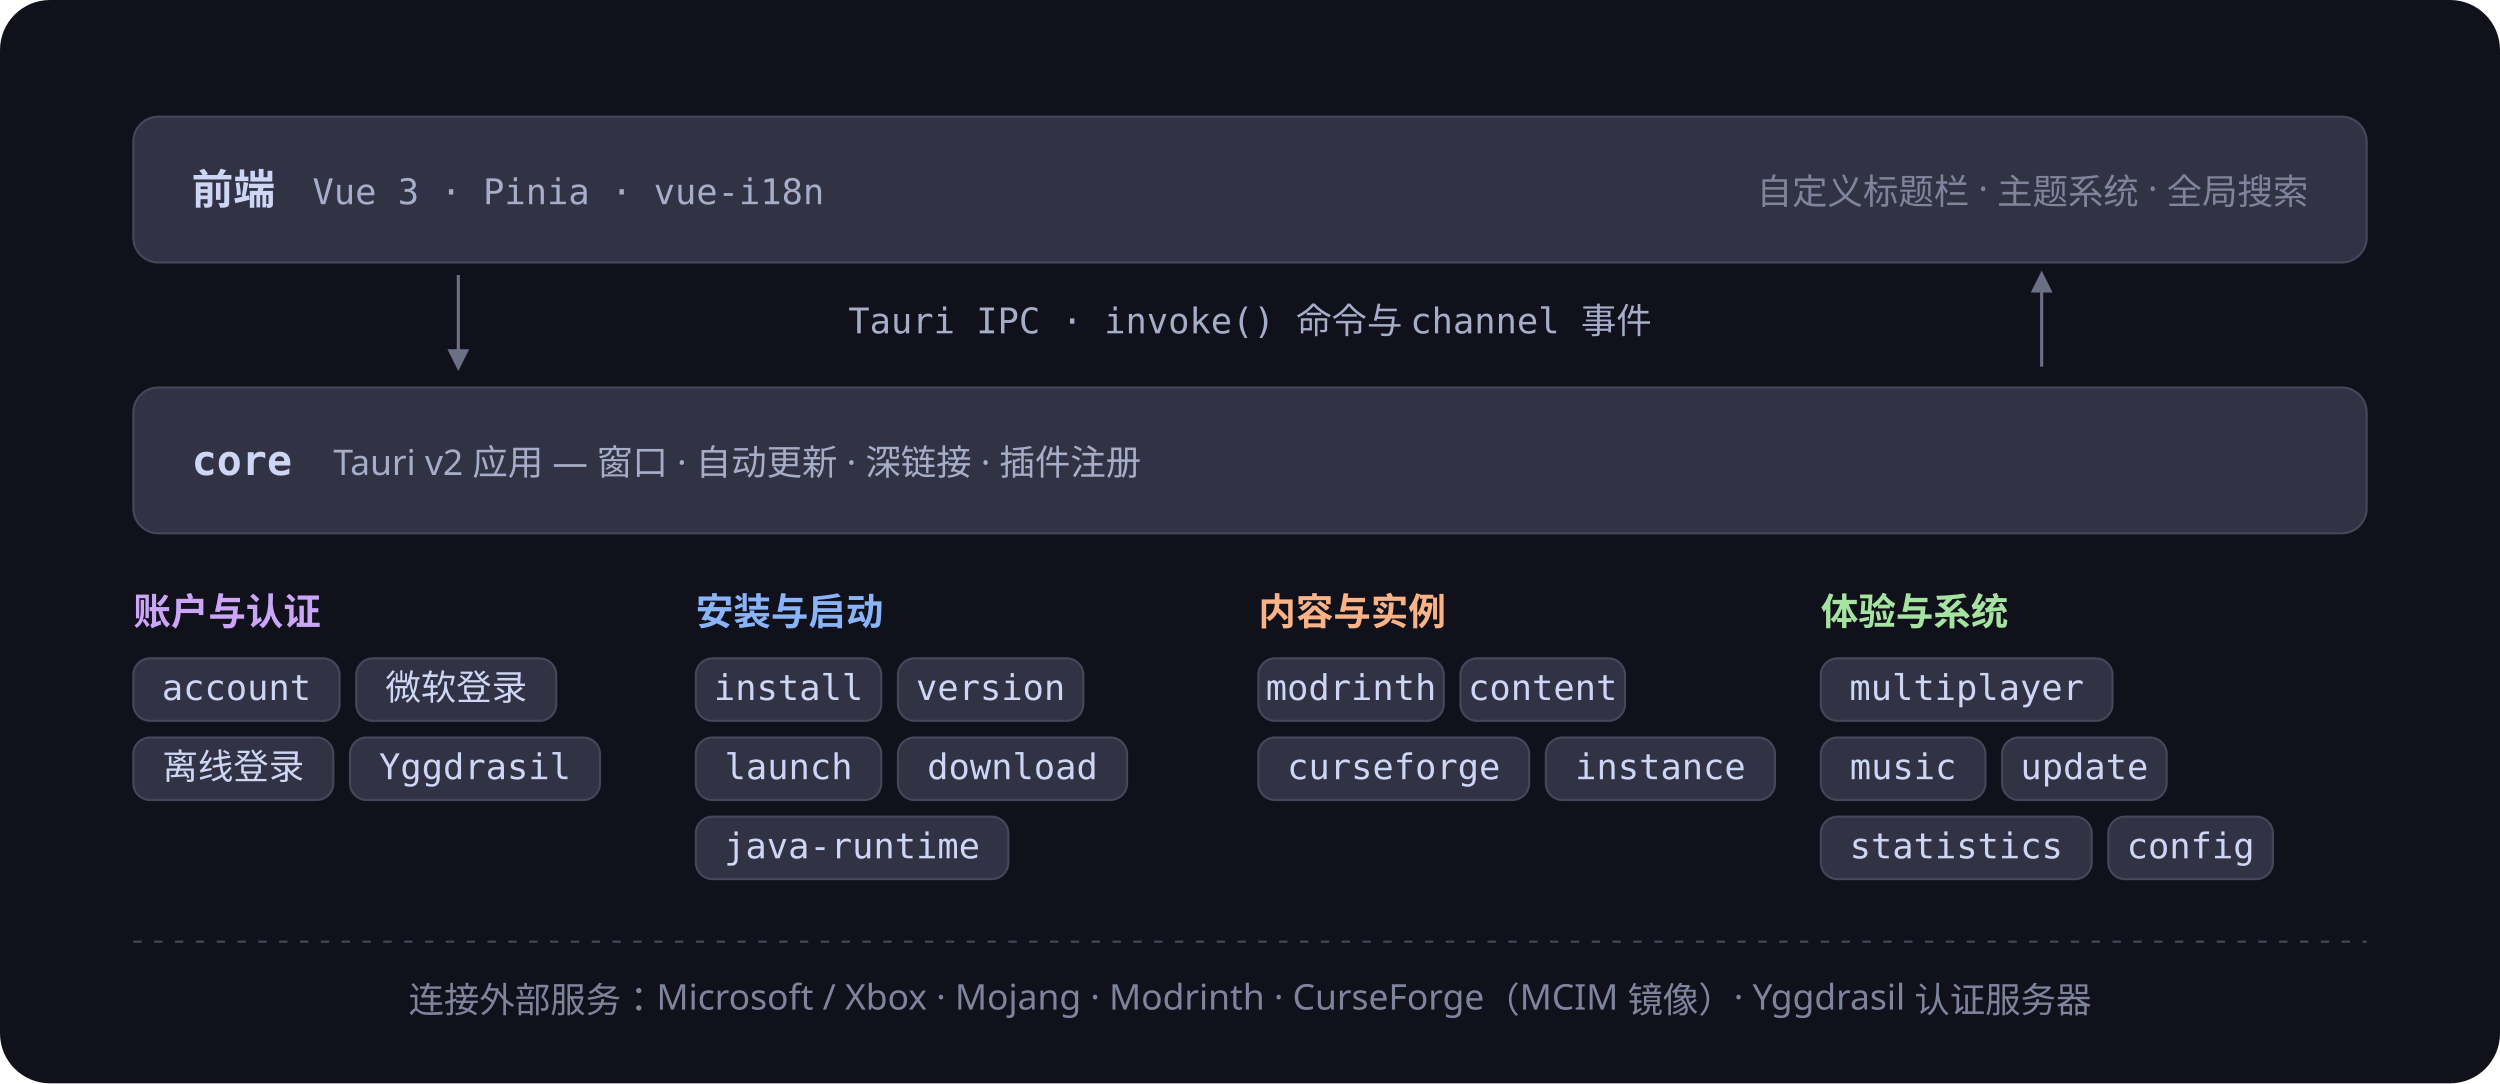
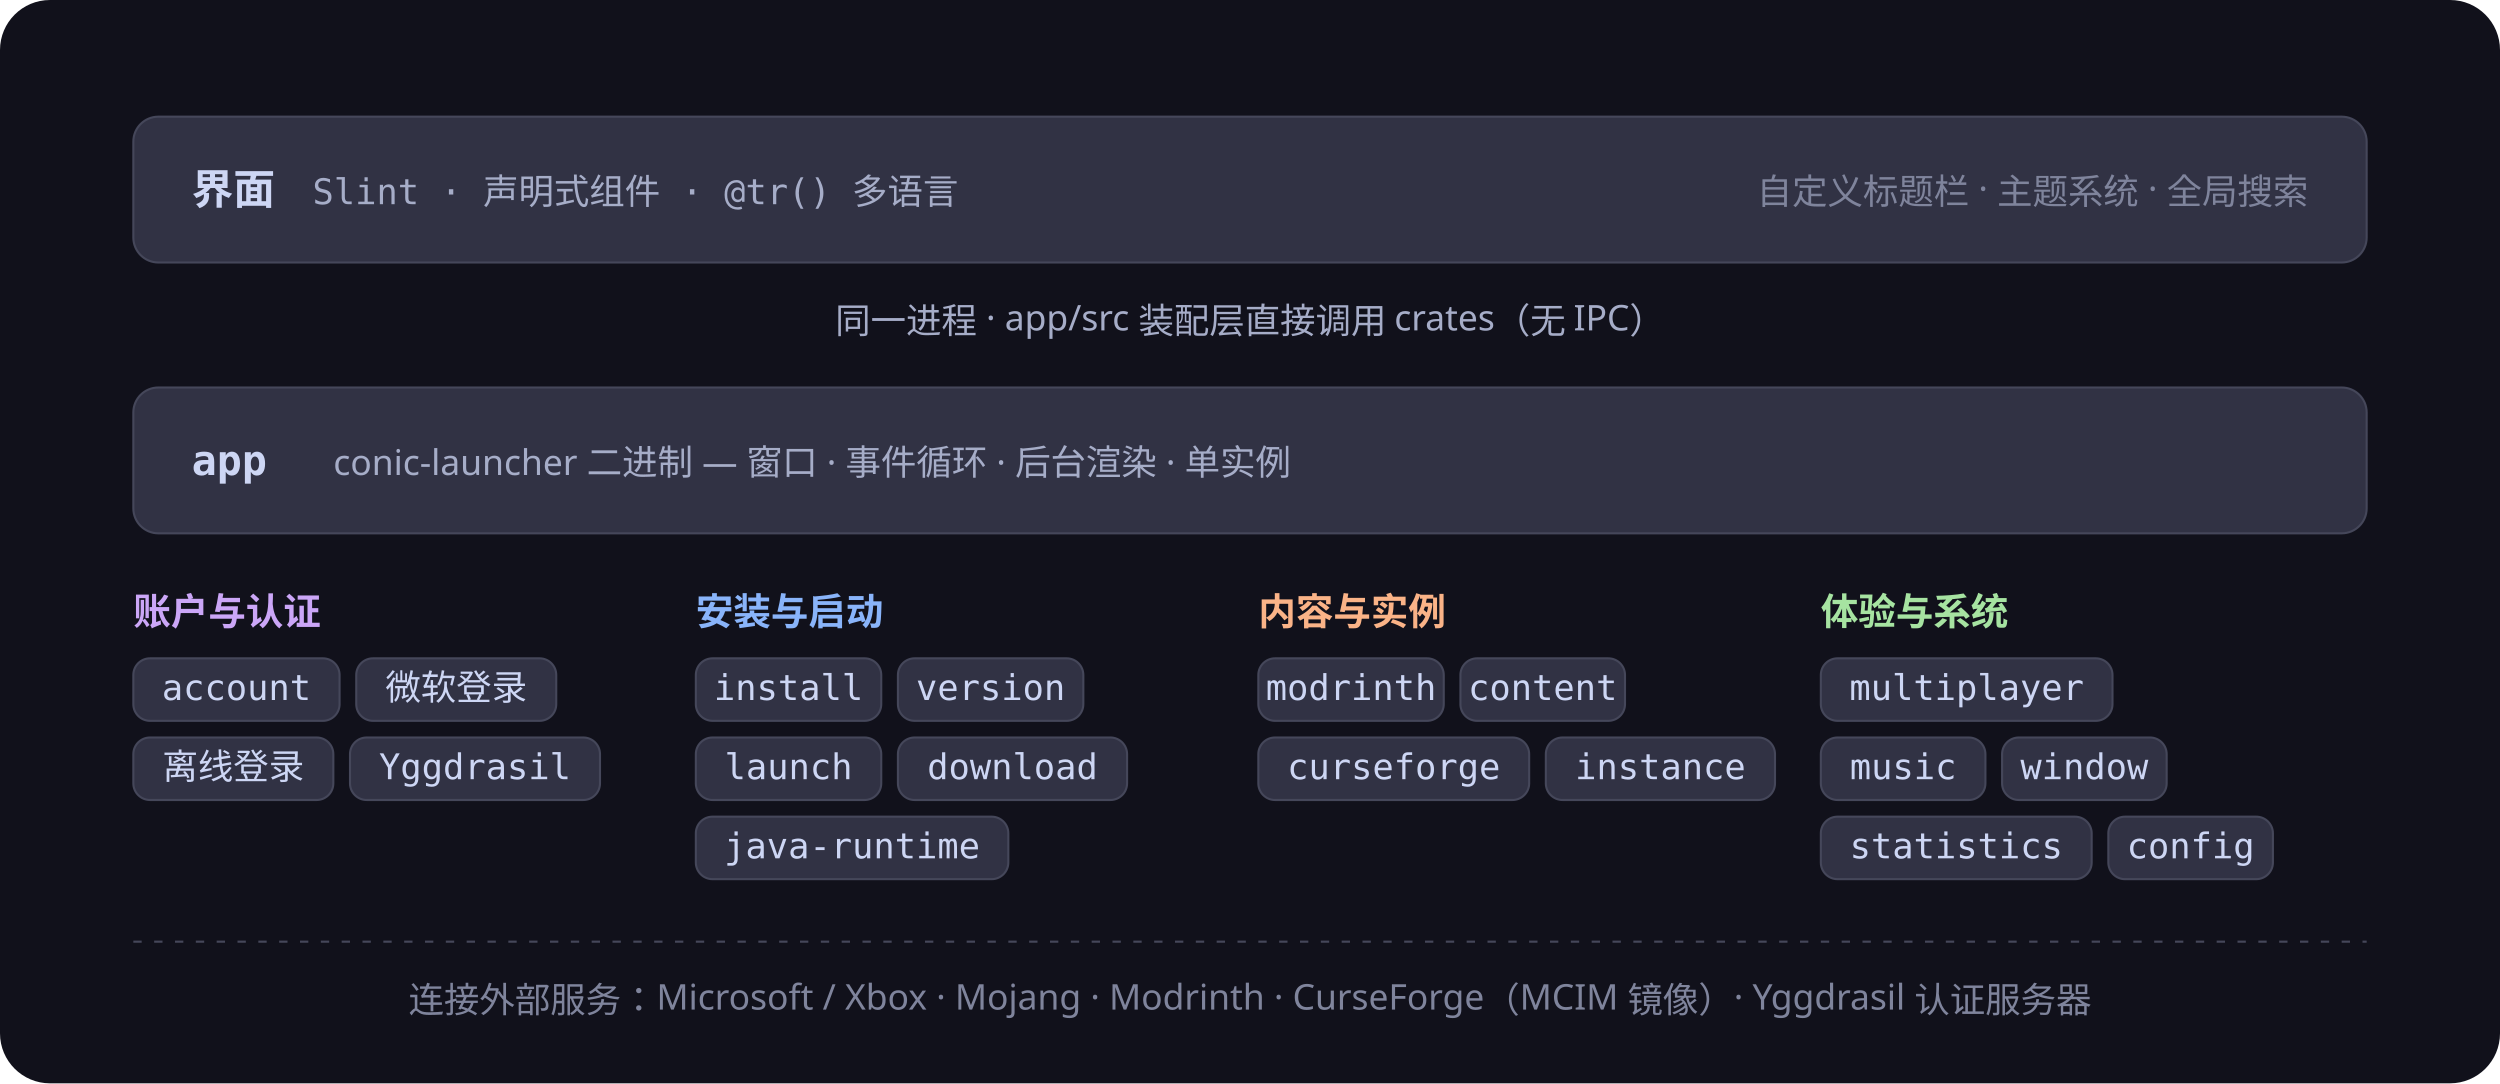
<svg xmlns="http://www.w3.org/2000/svg" width="1200" height="520" viewBox="0 0 1200 520" role="img" aria-labelledby="arch-title arch-desc">
  <defs>
    <clipPath id="arch-clip">
      <rect width="1200" height="520" rx="24" />
    </clipPath>
    <marker id="arrow" viewBox="0 0 10 10" refX="8" refY="5" markerWidth="7" markerHeight="7" orient="auto">
      <path d="M0,0 L10,5 L0,10 z" fill="#6c7086" />
    </marker>
  </defs>
  <g clip-path="url(#arch-clip)">
    <rect width="1200" height="520" fill="#11111b" />
    <rect x="64" y="56" width="1072" height="70" rx="12" fill="#313244" stroke="#45475a" stroke-width="1" />
-     <text x="92" y="98" font-family="'PingFang SC','Segoe UI',sans-serif" font-size="20" font-weight="600" fill="#cdd6f4">前端</text>
-     <text x="150" y="98" font-family="'SF Mono',Menlo,monospace" font-size="17" fill="#a6adc8">Vue 3 · Pinia · vue-i18n</text>
+     <text x="92" y="98" font-family="'PingFang SC','Segoe UI',sans-serif" font-size="20" font-weight="600" fill="#cdd6f4">界面</text>
+     <text x="150" y="98" font-family="'SF Mono',Menlo,monospace" font-size="17" fill="#a6adc8">Slint · 声明式组件 · @tr() 多语言</text>
    <text x="1108" y="98" text-anchor="end" font-family="'PingFang SC','Segoe UI',sans-serif" font-size="17" fill="#7f849c">自定义标题栏 · 主题系统 · 全局搜索</text>
-     <line x1="220" y1="132" x2="220" y2="176" stroke="#6c7086" stroke-width="1.5" marker-end="url(#arrow)" />
-     <line x1="980" y1="176" x2="980" y2="132" stroke="#6c7086" stroke-width="1.5" marker-end="url(#arrow)" />
-     <text x="600" y="160" text-anchor="middle" font-family="'SF Mono',Menlo,monospace" font-size="17" fill="#a6adc8">Tauri IPC · invoke() 命令与 channel 事件</text>
+     <text x="600" y="160" text-anchor="middle" font-family="'PingFang SC','Segoe UI',sans-serif" font-size="17" fill="#a6adc8">同一进程 · app/src 装配层直接调用 crates（无 IPC）</text>
    <rect x="64" y="186" width="1072" height="70" rx="12" fill="#313244" stroke="#45475a" stroke-width="1" />
-     <text x="92" y="228" font-family="'SF Mono',Menlo,monospace" font-size="20" font-weight="600" fill="#cdd6f4">core</text>
-     <text x="160" y="228" font-family="'PingFang SC','Segoe UI',sans-serif" font-size="17" fill="#a6adc8">Tauri v2 应用 — 窗口 · 自动更新 · 深链接 · 插件注册</text>
+     <text x="92" y="228" font-family="'SF Mono',Menlo,monospace" font-size="20" font-weight="600" fill="#cdd6f4">app</text>
+     <text x="160" y="228" font-family="'PingFang SC','Segoe UI',sans-serif" font-size="17" fill="#a6adc8">conic-launcher 二进制 — 窗口 · 事件循环 · 后台渲染 · 单实例</text>
    <g font-family="'SF Mono',Menlo,monospace" font-size="17">
      <text x="64" y="300" font-family="'PingFang SC','Segoe UI',sans-serif" font-size="18" font-weight="600" fill="#cba6f7">账户与认证</text>
      <text x="334" y="300" font-family="'PingFang SC','Segoe UI',sans-serif" font-size="18" font-weight="600" fill="#89b4fa">安装与启动</text>
      <text x="604" y="300" font-family="'PingFang SC','Segoe UI',sans-serif" font-size="18" font-weight="600" fill="#fab387">内容与实例</text>
      <text x="874" y="300" font-family="'PingFang SC','Segoe UI',sans-serif" font-size="18" font-weight="600" fill="#a6e3a1">体验与系统</text>
      <g fill="#313244" stroke="#45475a">
        <rect x="64" y="316" width="99" height="30" rx="8" />
        <rect x="171" y="316" width="96" height="30" rx="8" />
        <rect x="64" y="354" width="96" height="30" rx="8" />
        <rect x="168" y="354" width="120" height="30" rx="8" />
      </g>
      <g fill="#cdd6f4">
        <text x="113.5" y="336" text-anchor="middle">account</text>
        <text x="219" y="336" text-anchor="middle">微软登录</text>
        <text x="112" y="374" text-anchor="middle">离线登录</text>
        <text x="228" y="374" text-anchor="middle">Yggdrasil</text>
      </g>
      <g fill="#313244" stroke="#45475a">
        <rect x="334" y="316" width="89" height="30" rx="8" />
        <rect x="431" y="316" width="89" height="30" rx="8" />
        <rect x="334" y="354" width="89" height="30" rx="8" />
        <rect x="431" y="354" width="110" height="30" rx="8" />
        <rect x="334" y="392" width="150" height="30" rx="8" />
      </g>
      <g fill="#cdd6f4">
        <text x="378.5" y="336" text-anchor="middle">install</text>
        <text x="475.5" y="336" text-anchor="middle">version</text>
        <text x="378.5" y="374" text-anchor="middle">launch</text>
        <text x="486" y="374" text-anchor="middle">download</text>
        <text x="409" y="412" text-anchor="middle">java-runtime</text>
      </g>
      <g fill="#313244" stroke="#45475a">
        <rect x="604" y="316" width="89" height="30" rx="8" />
        <rect x="701" y="316" width="79" height="30" rx="8" />
        <rect x="604" y="354" width="130" height="30" rx="8" />
        <rect x="742" y="354" width="110" height="30" rx="8" />
      </g>
      <g fill="#cdd6f4">
        <text x="648.5" y="336" text-anchor="middle">modrinth</text>
        <text x="740.5" y="336" text-anchor="middle">content</text>
        <text x="669" y="374" text-anchor="middle">curseforge</text>
        <text x="797" y="374" text-anchor="middle">instance</text>
      </g>
      <g fill="#313244" stroke="#45475a">
        <rect x="874" y="316" width="140" height="30" rx="8" />
        <rect x="874" y="354" width="79" height="30" rx="8" />
        <rect x="961" y="354" width="79" height="30" rx="8" />
        <rect x="874" y="392" width="130" height="30" rx="8" />
        <rect x="1012" y="392" width="79" height="30" rx="8" />
      </g>
      <g fill="#cdd6f4">
        <text x="944" y="336" text-anchor="middle">multiplayer</text>
        <text x="913.5" y="374" text-anchor="middle">music</text>
-         <text x="1000.5" y="374" text-anchor="middle">update</text>
+         <text x="1000.5" y="374" text-anchor="middle">window</text>
        <text x="939" y="412" text-anchor="middle">statistics</text>
        <text x="1051.5" y="412" text-anchor="middle">config</text>
      </g>
    </g>
    <line x1="64" y1="452" x2="1136" y2="452" stroke="#45475a" stroke-width="1" stroke-dasharray="4 6" />
    <text x="600" y="486" text-anchor="middle" font-family="'PingFang SC','Segoe UI',sans-serif" font-size="17" fill="#7f849c">连接外部服务：Microsoft / Xbox · Mojang · Modrinth · CurseForge（MCIM 镜像）· Yggdrasil 认证服务器</text>
  </g>
</svg>
